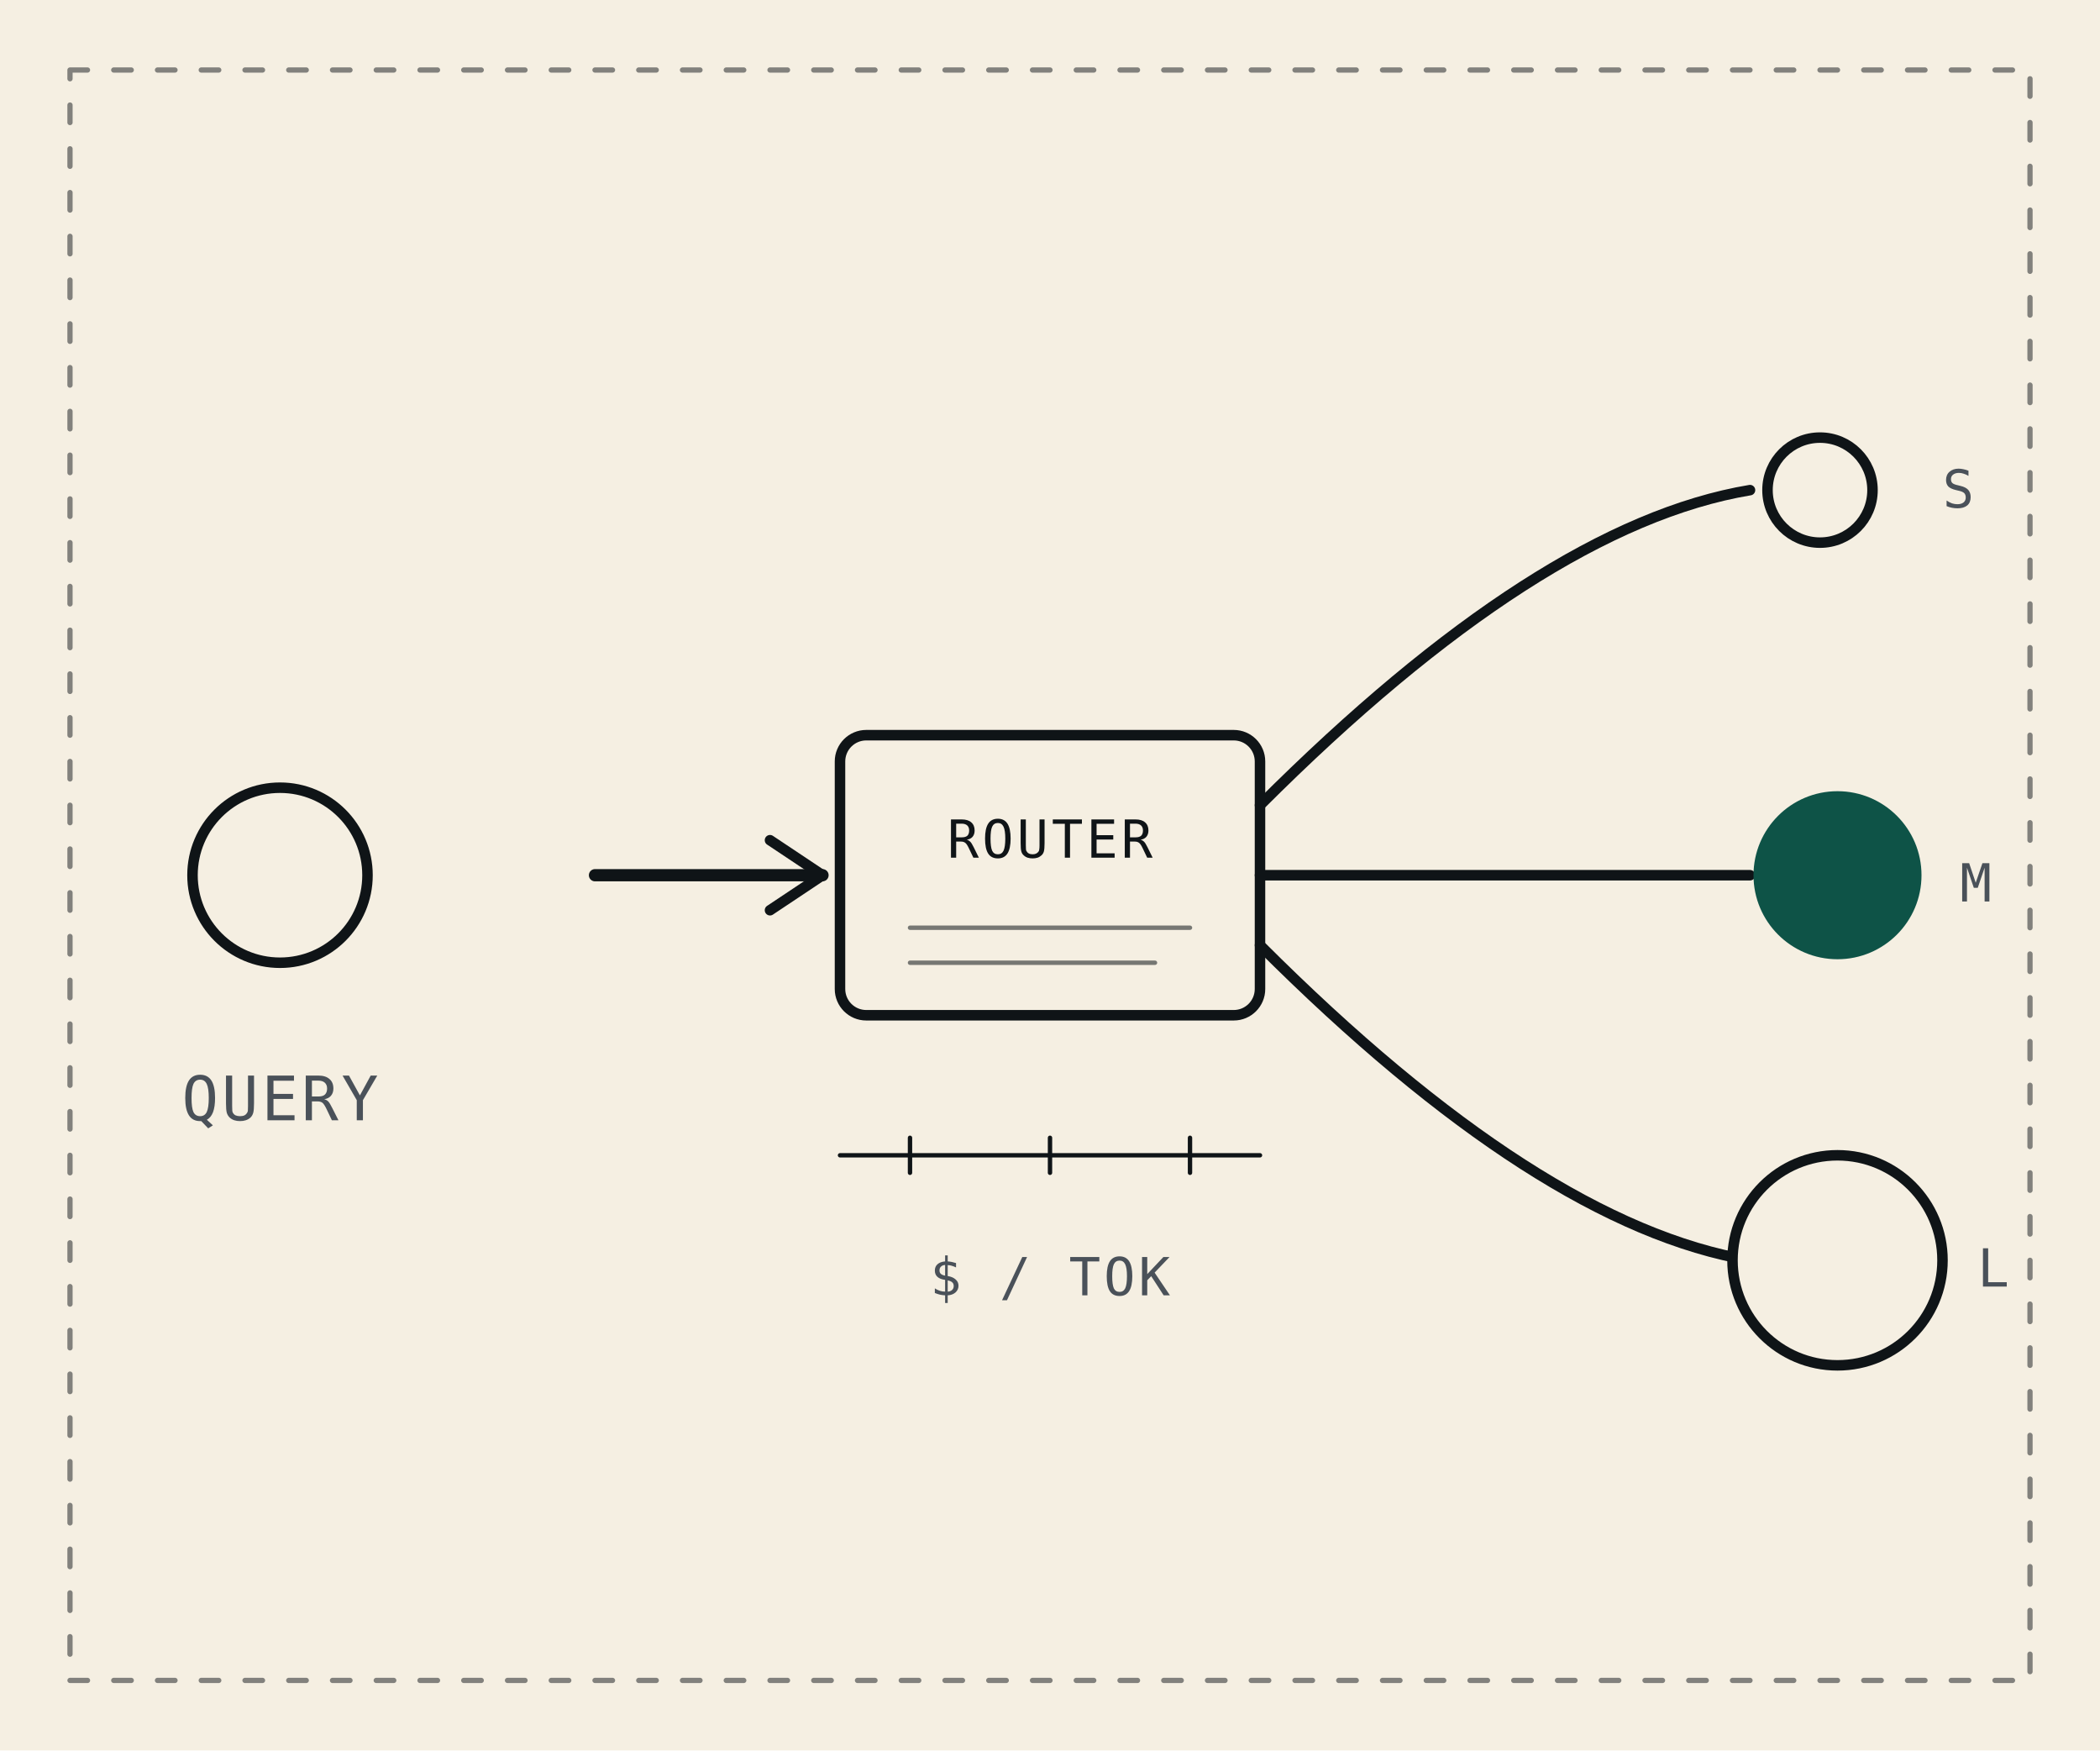
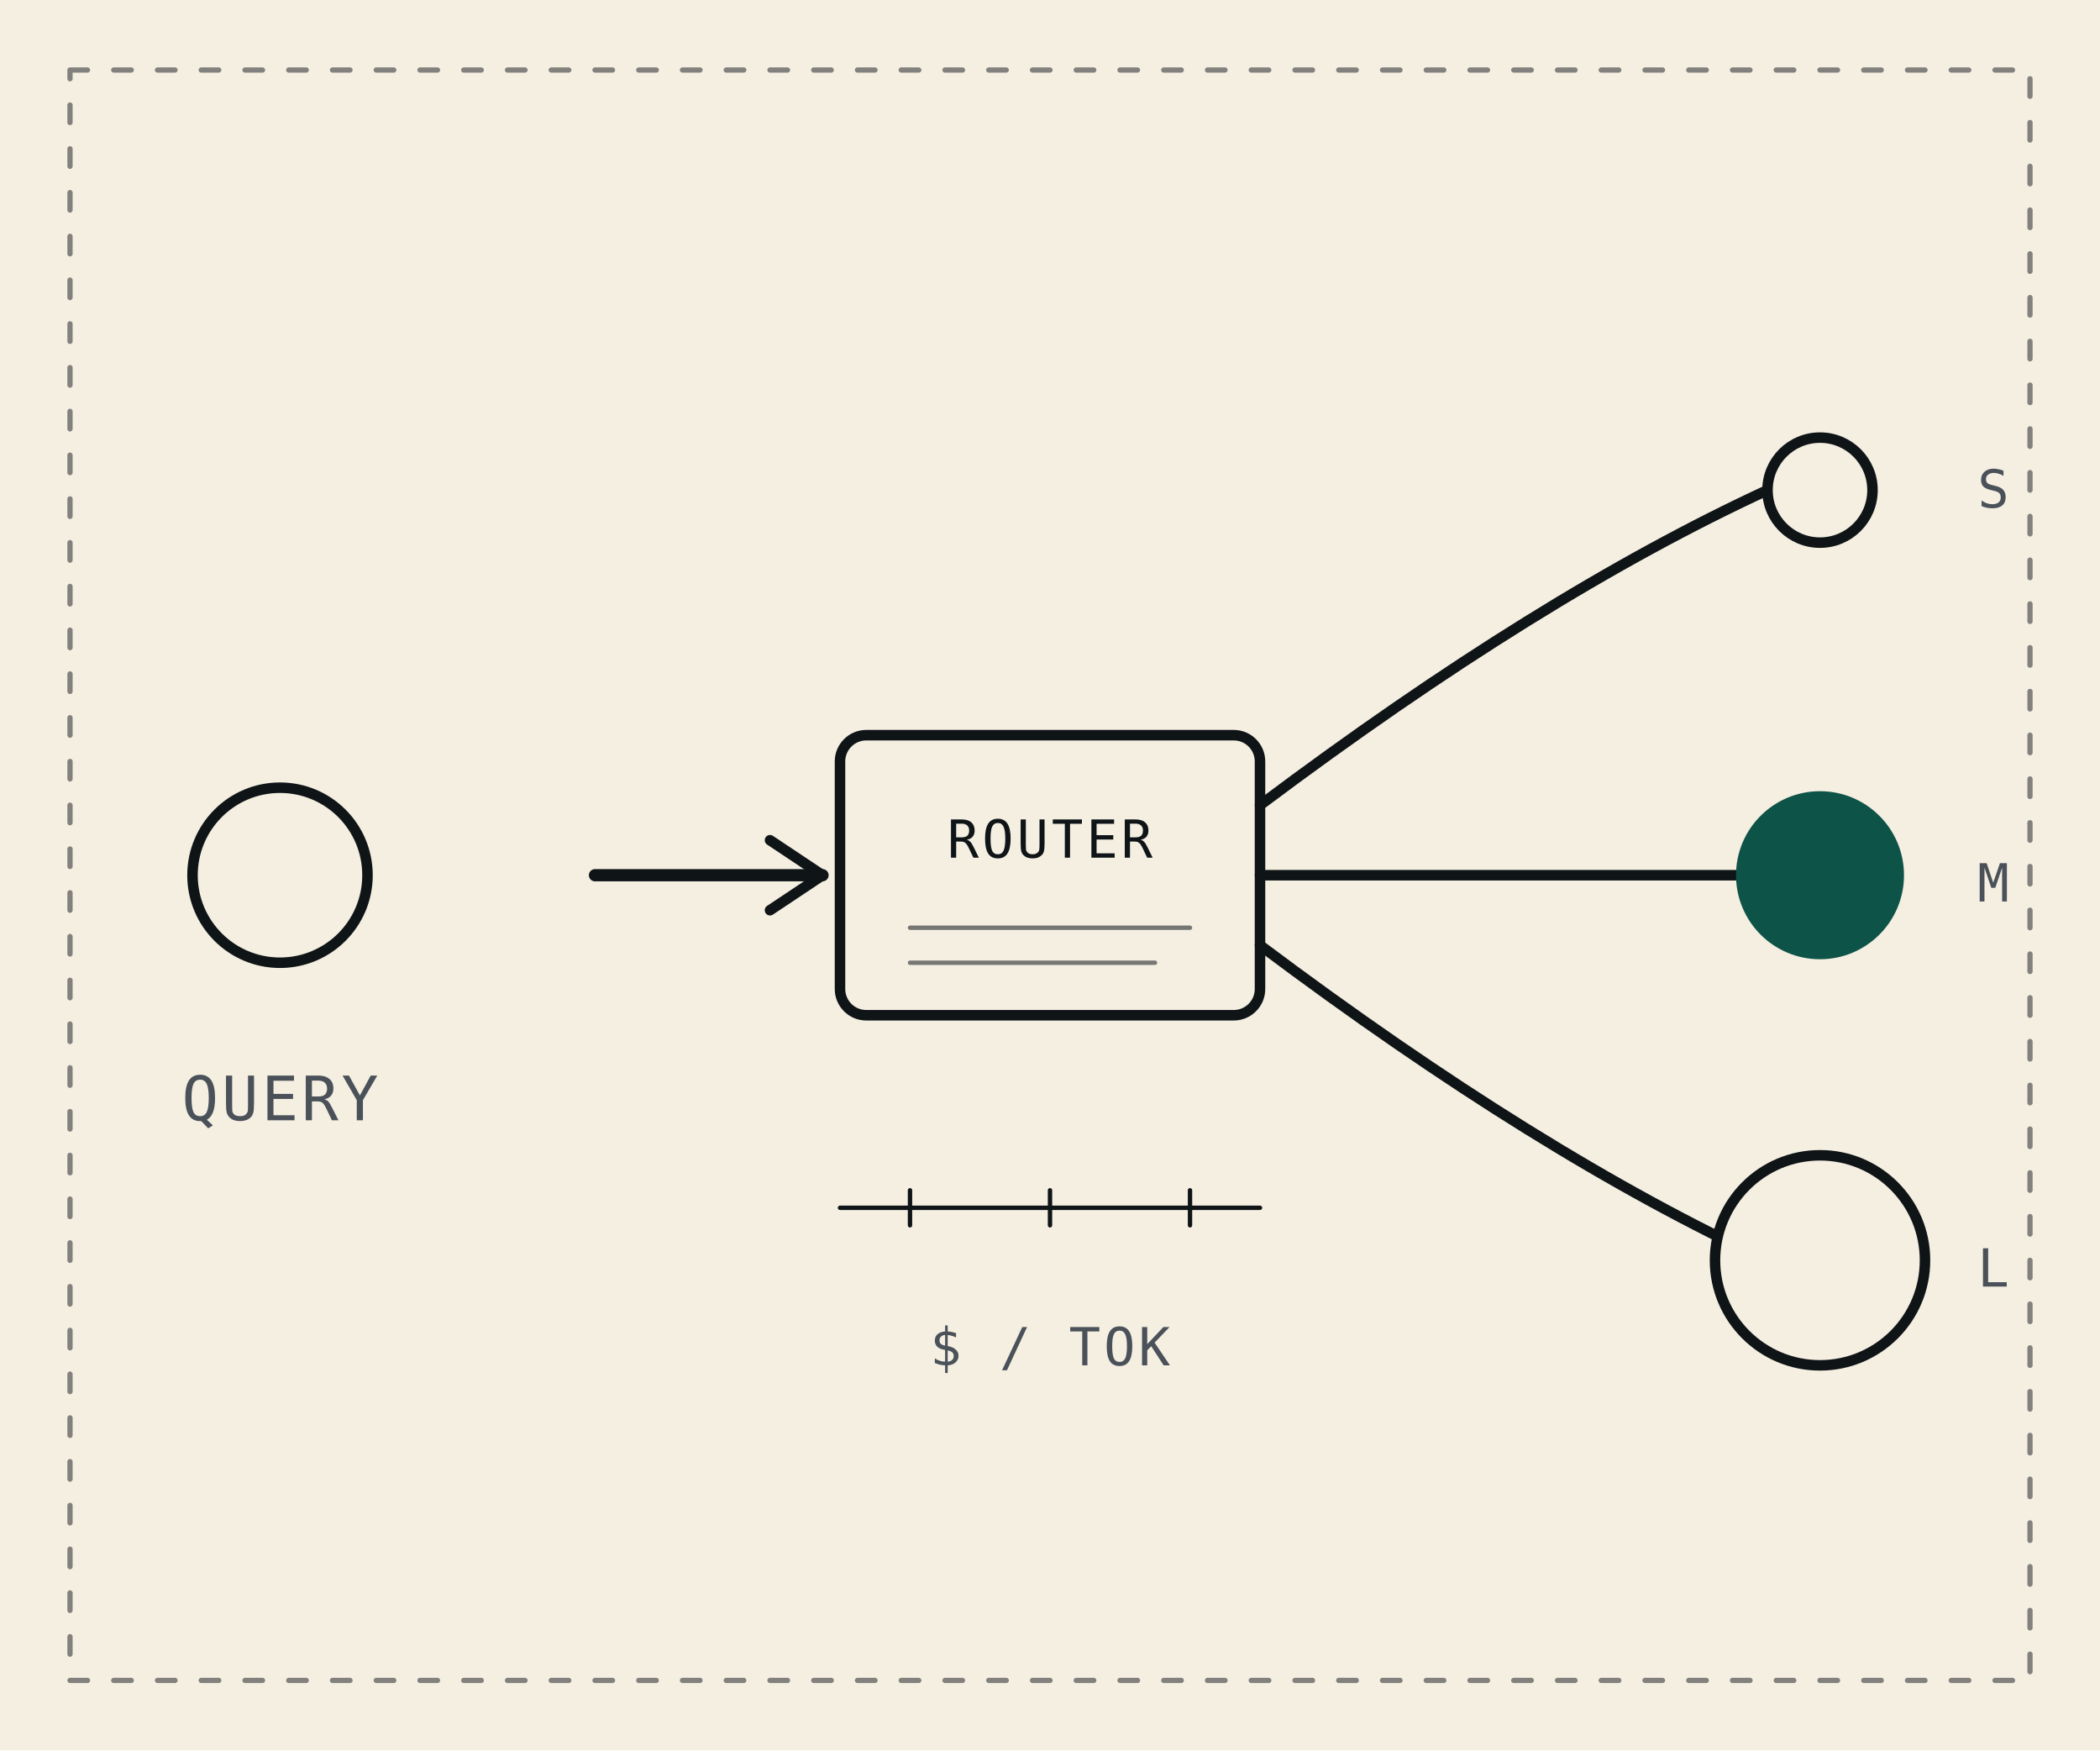
<svg xmlns="http://www.w3.org/2000/svg" viewBox="0 0 240 200" fill="none">
  <rect width="240" height="200" fill="#F5EFE2" />
  <g stroke="#0F1417" stroke-width="1.2" stroke-linecap="round" stroke-linejoin="round">
    <rect x="8" y="8" width="224" height="184" stroke-width="0.6" stroke-dasharray="2 3" opacity="0.5" />
    <circle cx="32" cy="100" r="10" fill="#F5EFE2" />
    <text x="32" y="128" text-anchor="middle" font-family="JetBrains Mono, monospace" font-size="7" fill="#4A5159" stroke="none" letter-spacing="0.05em">QUERY</text>
    <path d="M68 100 L94 100" stroke-width="1.4" />
    <path d="M88 96 L94 100 L88 104" />
    <rect x="96" y="84" width="48" height="32" rx="3" />
    <text x="120" y="98" text-anchor="middle" font-family="JetBrains Mono, monospace" font-size="6" fill="#0F1417" stroke="none" letter-spacing="0.06em">ROUTER</text>
    <path d="M104 106 H136 M104 110 H132" stroke-width="0.5" opacity="0.55" />
-     <path d="M144 92 Q176 60 200 56" stroke-width="1.2" />
-     <path d="M144 100 Q176 100 200 100" stroke-width="1.2" />
-     <path d="M144 108 Q176 140 200 144" stroke-width="1.2" />
+     <path d="M144 92 Q176 68 202 56" stroke-width="1.2" />
+     <path d="M144 100 Q176 100 199 100" stroke-width="1.2" />
+     <path d="M144 108 Q176 132 202 144" stroke-width="1.2" />
    <circle cx="208" cy="56" r="6" fill="#F5EFE2" />
-     <circle cx="210" cy="100" r="9" fill="#0E5347" stroke="#0E5347" />
-     <circle cx="210" cy="144" r="12" fill="#F5EFE2" />
-     <text x="222" y="58" font-family="JetBrains Mono, monospace" font-size="6" fill="#4A5159" stroke="none">S</text>
-     <text x="224" y="103" font-family="JetBrains Mono, monospace" font-size="6" fill="#4A5159" stroke="none">M</text>
+     <circle cx="208" cy="100" r="9" fill="#0E5347" stroke="#0E5347" />
+     <circle cx="208" cy="144" r="12" fill="#F5EFE2" />
+     <text x="226" y="58" font-family="JetBrains Mono, monospace" font-size="6" fill="#4A5159" stroke="none">S</text>
+     <text x="226" y="103" font-family="JetBrains Mono, monospace" font-size="6" fill="#4A5159" stroke="none">M</text>
    <text x="226" y="147" font-family="JetBrains Mono, monospace" font-size="6" fill="#4A5159" stroke="none">L</text>
-     <path d="M96 132 H144" stroke-width="0.5" />
-     <path d="M104 130 V134 M120 130 V134 M136 130 V134" stroke-width="0.5" />
-     <text x="120" y="148" text-anchor="middle" font-family="JetBrains Mono, monospace" font-size="6" fill="#4A5159" stroke="none" letter-spacing="0.06em">$ / TOK</text>
+     <path d="M96 138 H144" stroke-width="0.5" />
+     <path d="M104 136 V140 M120 136 V140 M136 136 V140" stroke-width="0.5" />
+     <text x="120" y="156" text-anchor="middle" font-family="JetBrains Mono, monospace" font-size="6" fill="#4A5159" stroke="none" letter-spacing="0.06em">$ / TOK</text>
  </g>
</svg>
